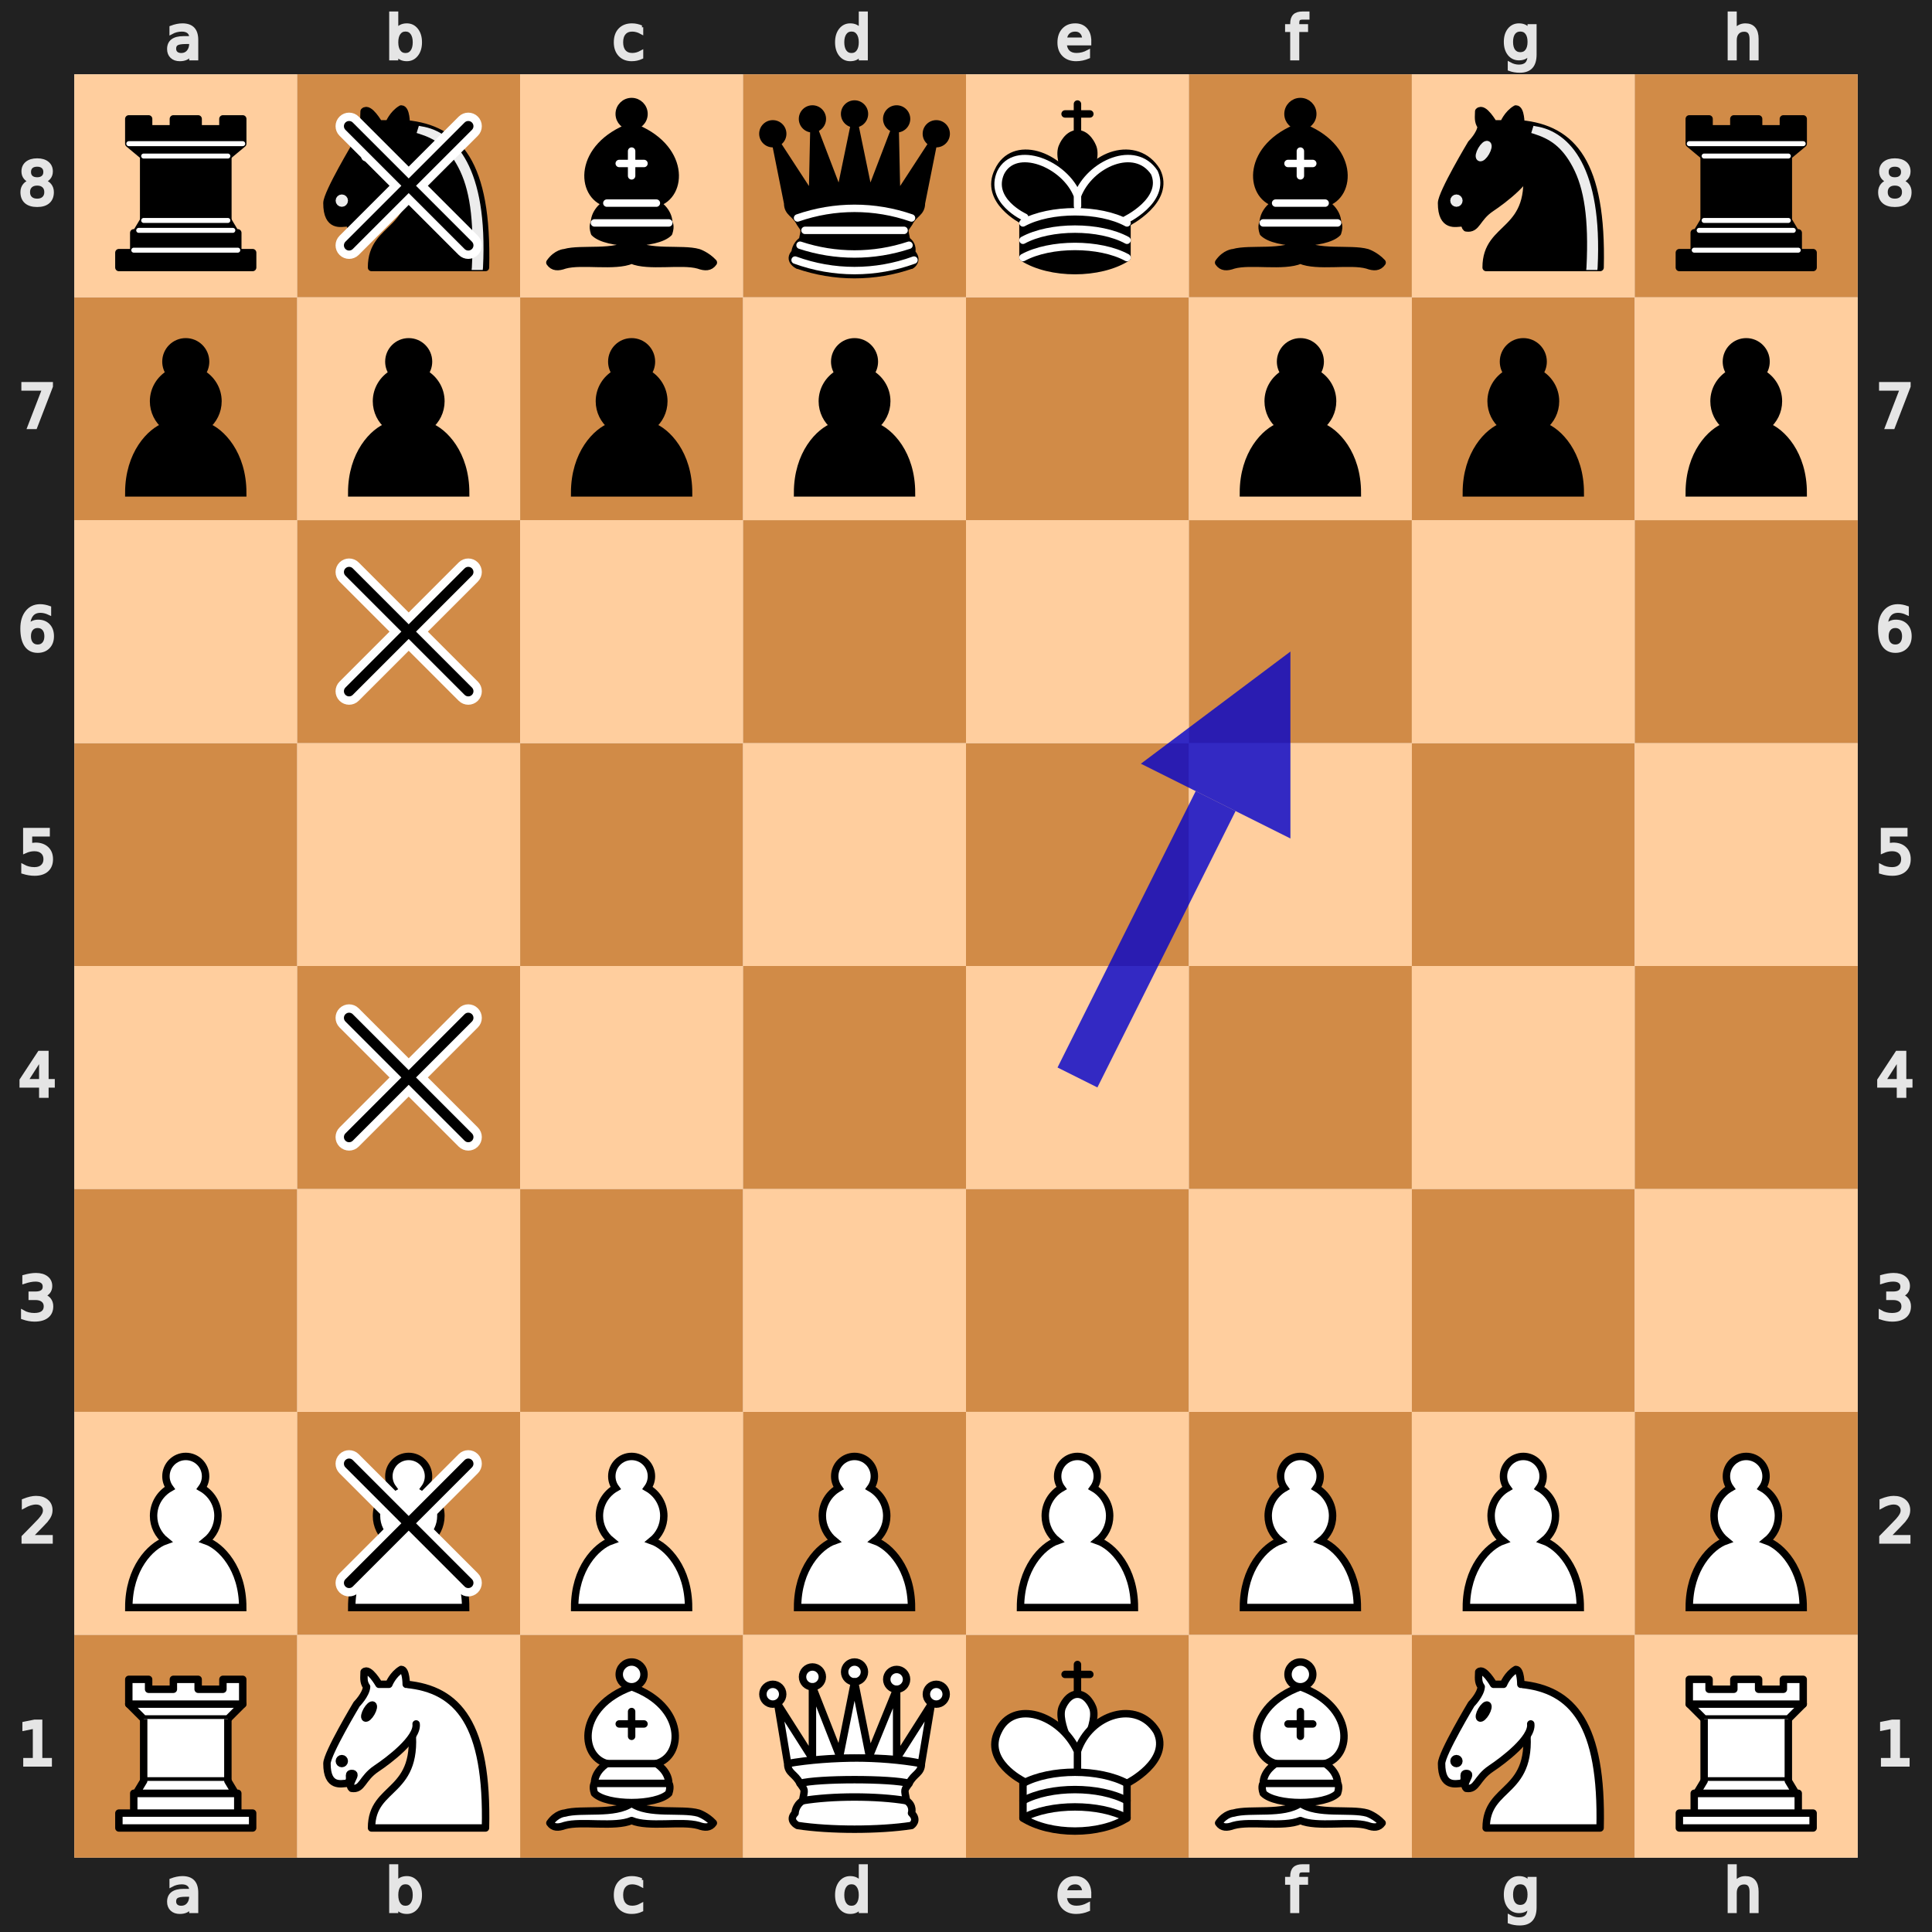
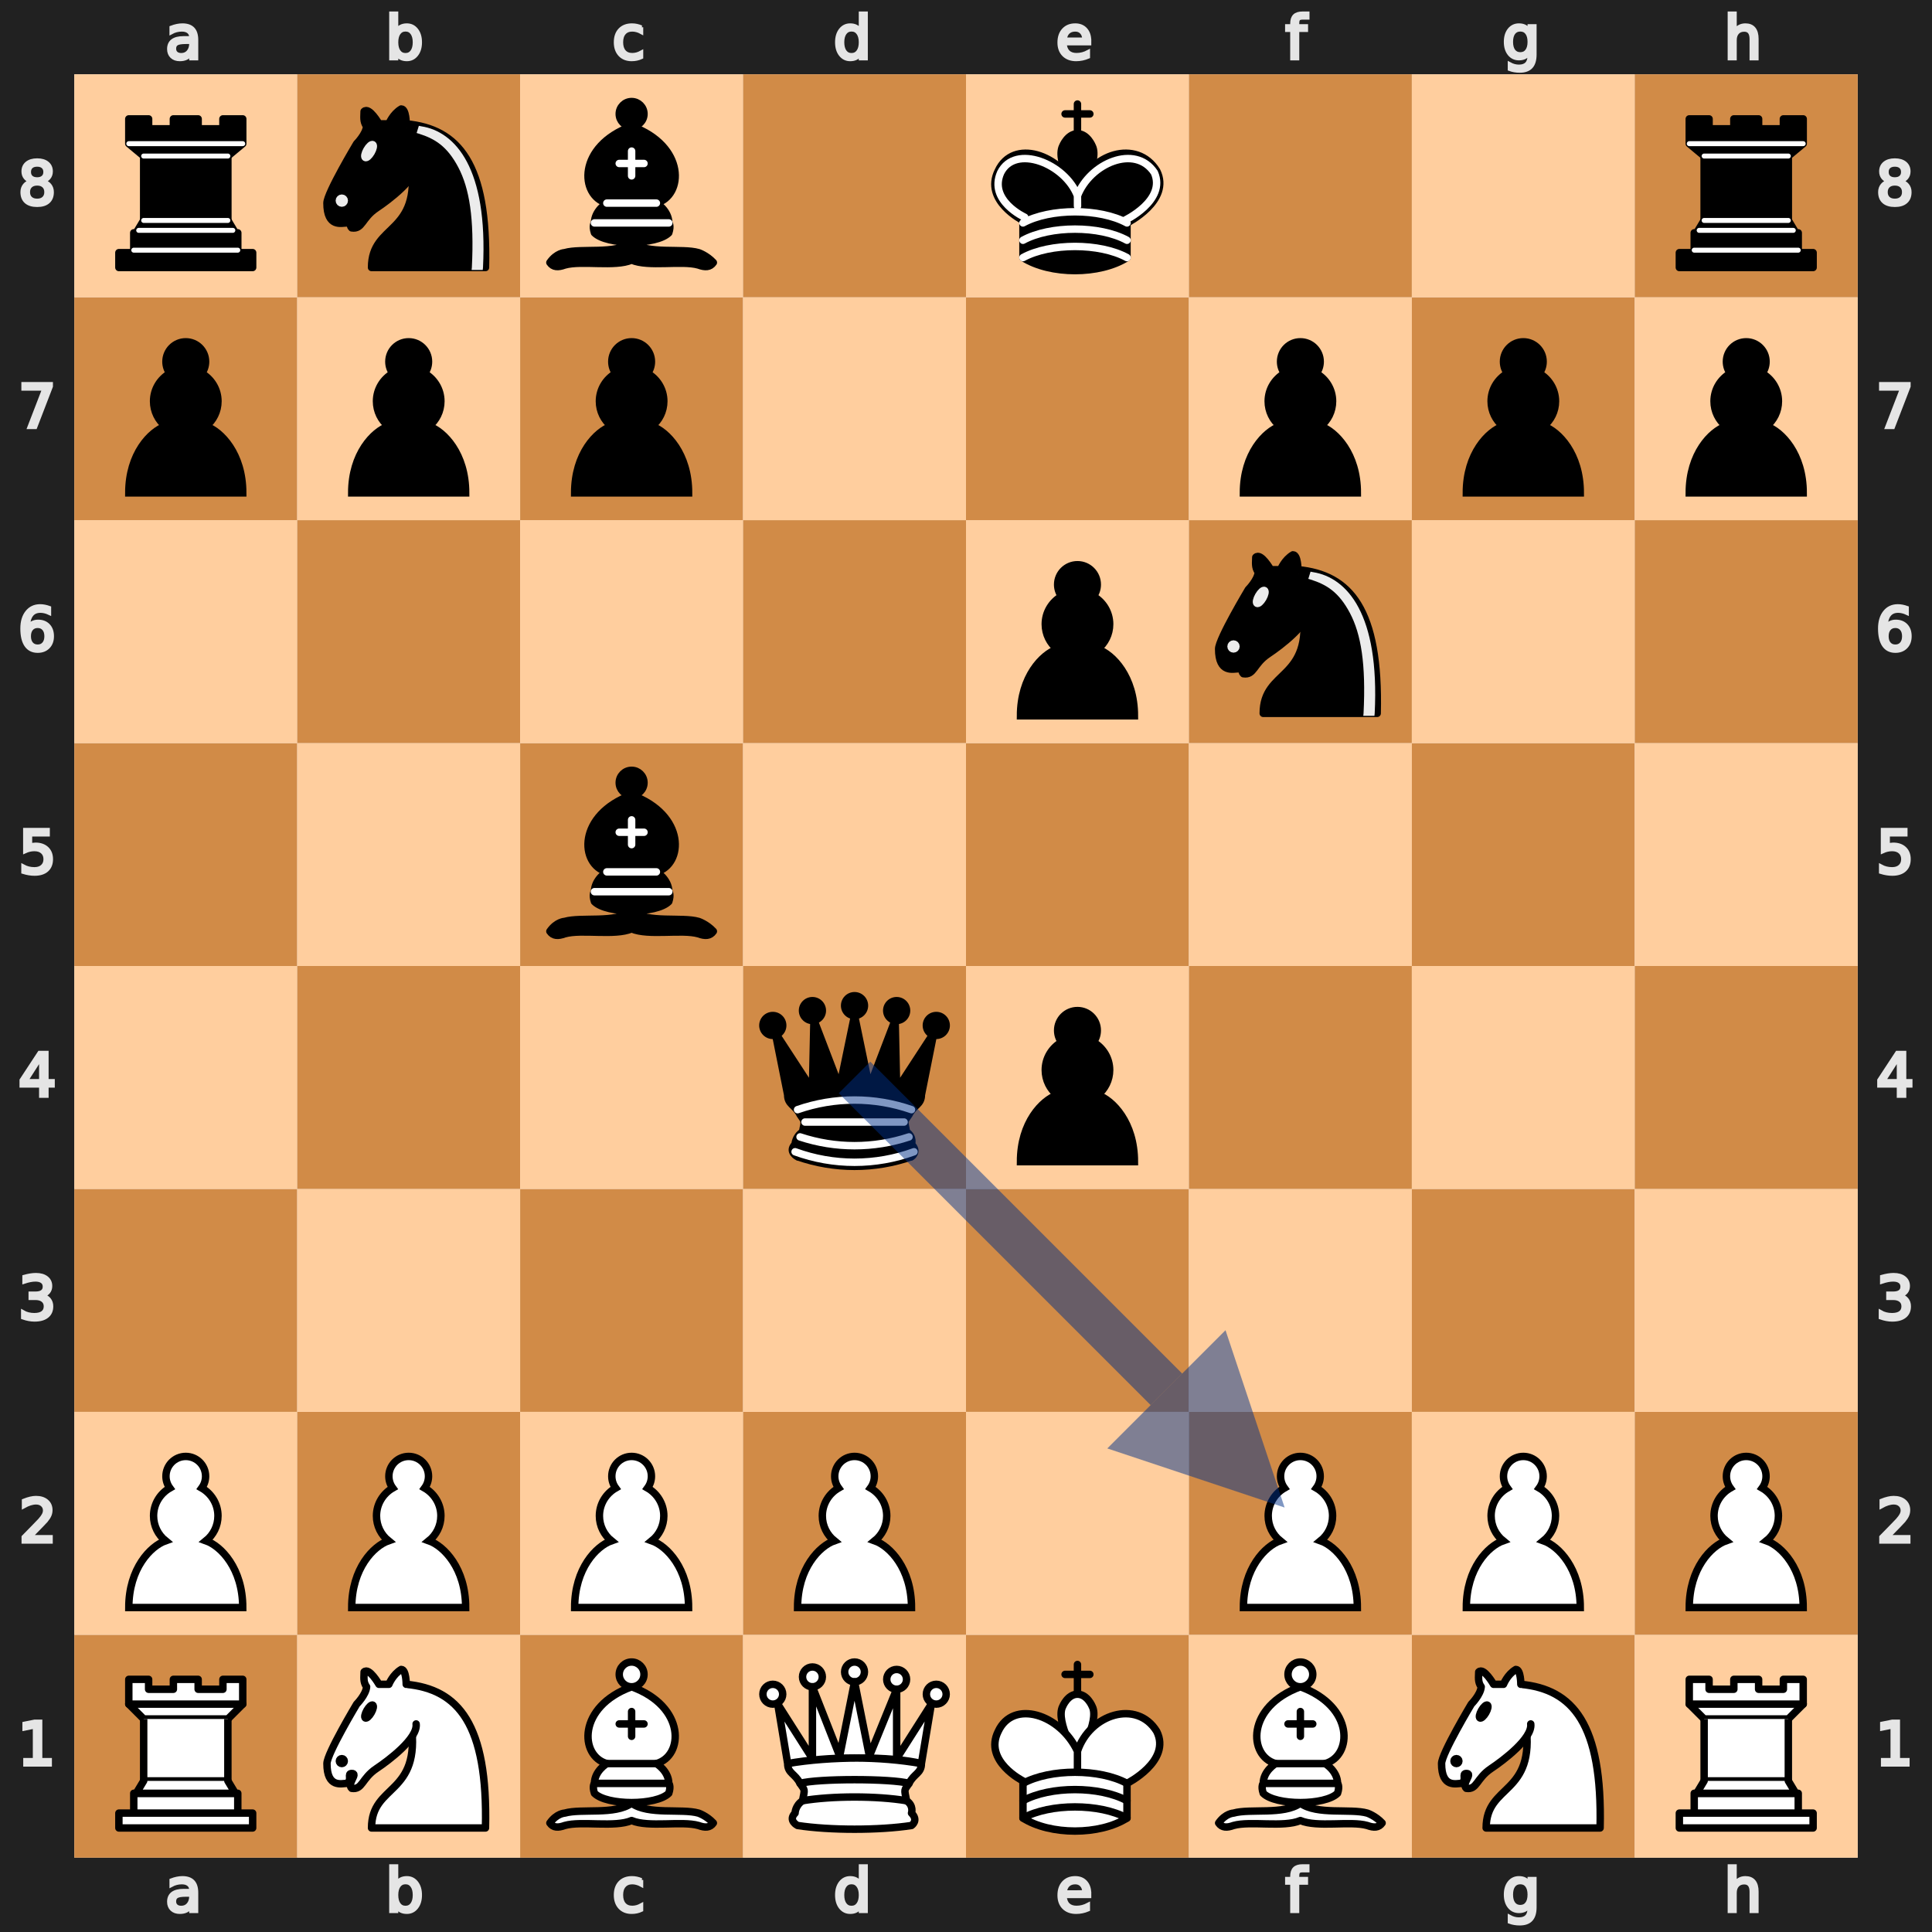
<svg xmlns="http://www.w3.org/2000/svg" xmlns:xlink="http://www.w3.org/1999/xlink" viewBox="0 0 390 390" width="350" height="350">
  <defs>
    <g id="white-pawn" class="white pawn">
      <path d="M22.5 9c-2.21 0-4 1.79-4 4 0 .89.29 1.71.78 2.38C17.33 16.5 16 18.59 16 21c0 2.03.94 3.84 2.41 5.03-3 1.06-7.41 5.55-7.41 13.47h23c0-7.92-4.41-12.41-7.41-13.47 1.47-1.19 2.41-3 2.41-5.03 0-2.41-1.33-4.5-3.28-5.62.49-.67.78-1.49.78-2.38 0-2.21-1.79-4-4-4z" fill="#fff" stroke="#000" stroke-width="1.5" stroke-linecap="round" />
    </g>
    <g id="white-knight" class="white knight" fill="none" fill-rule="evenodd" stroke="#000" stroke-width="1.5" stroke-linecap="round" stroke-linejoin="round">
      <path d="M 22,10 C 32.5,11 38.5,18 38,39 L 15,39 C 15,30 25,32.5 23,18" style="fill:#ffffff; stroke:#000000;" />
      <path d="M 24,18 C 24.38,20.91 18.45,25.37 16,27 C 13,29 13.18,31.34 11,31 C 9.958,30.06 12.41,27.96 11,28 C 10,28 11.19,29.23 10,30 C 9,30 5.997,31 6,26 C 6,24 12,14 12,14 C 12,14 13.89,12.1 14,10.5 C 13.27,9.506 13.5,8.5 13.5,7.5 C 14.5,6.5 16.5,10 16.5,10 L 18.5,10 C 18.5,10 19.28,8.008 21,7 C 22,7 22,10 22,10" style="fill:#ffffff; stroke:#000000;" />
      <path d="M 9.5 25.5 A 0.5 0.5 0 1 1 8.5,25.5 A 0.5 0.5 0 1 1 9.5 25.5 z" style="fill:#000000; stroke:#000000;" />
      <path d="M 15 15.5 A 0.5 1.5 0 1 1 14,15.5 A 0.5 1.5 0 1 1 15 15.5 z" transform="matrix(0.866,0.5,-0.5,0.866,9.693,-5.173)" style="fill:#000000; stroke:#000000;" />
    </g>
    <g id="white-bishop" class="white bishop" fill="none" fill-rule="evenodd" stroke="#000" stroke-width="1.5" stroke-linecap="round" stroke-linejoin="round">
      <g fill="#fff" stroke-linecap="butt">
        <path d="M9 36c3.39-.97 10.11.43 13.5-2 3.39 2.43 10.11 1.03 13.5 2 0 0 1.65.54 3 2-.68.97-1.65.99-3 .5-3.39-.97-10.11.46-13.5-1-3.39 1.46-10.11.03-13.5 1-1.354.49-2.323.47-3-.5 1.354-1.94 3-2 3-2zM15 32c2.5 2.5 12.5 2.5 15 0 .5-1.5 0-2 0-2 0-2.5-2.5-4-2.5-4 5.5-1.5 6-11.5-5-15.5-11 4-10.5 14-5 15.5 0 0-2.5 1.5-2.5 4 0 0-.5.5 0 2zM25 8a2.5 2.5 0 1 1-5 0 2.5 2.5 0 1 1 5 0z" />
      </g>
      <path d="M17.5 26h10M15 30h15m-7.5-14.5v5M20 18h5" stroke-linejoin="miter" />
    </g>
    <g id="white-rook" class="white rook" fill="#fff" fill-rule="evenodd" stroke="#000" stroke-width="1.5" stroke-linecap="round" stroke-linejoin="round">
      <path d="M9 39h27v-3H9v3zM12 36v-4h21v4H12zM11 14V9h4v2h5V9h5v2h5V9h4v5" stroke-linecap="butt" />
      <path d="M34 14l-3 3H14l-3-3" />
      <path d="M31 17v12.5H14V17" stroke-linecap="butt" stroke-linejoin="miter" />
      <path d="M31 29.5l1.5 2.5h-20l1.5-2.5" />
      <path d="M11 14h23" fill="none" stroke-linejoin="miter" />
    </g>
    <g id="white-queen" class="white queen" fill="#fff" fill-rule="evenodd" stroke="#000" stroke-width="1.5" stroke-linecap="round" stroke-linejoin="round">
      <path d="M8 12a2 2 0 1 1-4 0 2 2 0 1 1 4 0zM24.5 7.5a2 2 0 1 1-4 0 2 2 0 1 1 4 0zM41 12a2 2 0 1 1-4 0 2 2 0 1 1 4 0zM16 8.5a2 2 0 1 1-4 0 2 2 0 1 1 4 0zM33 9a2 2 0 1 1-4 0 2 2 0 1 1 4 0z" />
      <path d="M9 26c8.5-1.5 21-1.5 27 0l2-12-7 11V11l-5.5 13.5-3-15-3 15-5.5-14V25L7 14l2 12zM9 26c0 2 1.5 2 2.5 4 1 1.5 1 1 .5 3.5-1.5 1-1.5 2.5-1.5 2.5-1.5 1.5.5 2.5.5 2.5 6.5 1 16.5 1 23 0 0 0 1.5-1 0-2.5 0 0 .5-1.5-1-2.5-.5-2.5-.5-2 .5-3.5 1-2 2.5-2 2.5-4-8.5-1.5-18.5-1.5-27 0z" stroke-linecap="butt" />
      <path d="M11.5 30c3.5-1 18.5-1 22 0M12 33.5c6-1 15-1 21 0" fill="none" />
    </g>
    <g id="white-king" class="white king" fill="none" fill-rule="evenodd" stroke="#000" stroke-width="1.5" stroke-linecap="round" stroke-linejoin="round">
      <path d="M22.5 11.63V6M20 8h5" stroke-linejoin="miter" />
      <path d="M22.5 25s4.5-7.5 3-10.5c0 0-1-2.5-3-2.5s-3 2.5-3 2.5c-1.5 3 3 10.5 3 10.5" fill="#fff" stroke-linecap="butt" stroke-linejoin="miter" />
      <path d="M11.5 37c5.5 3.5 15.5 3.5 21 0v-7s9-4.5 6-10.5c-4-6.5-13.5-3.5-16 4V27v-3.5c-3.5-7.5-13-10.5-16-4-3 6 5 10 5 10V37z" fill="#fff" />
      <path d="M11.5 30c5.5-3 15.5-3 21 0m-21 3.5c5.5-3 15.5-3 21 0m-21 3.5c5.5-3 15.5-3 21 0" />
    </g>
    <g id="black-pawn" class="black pawn">
      <path d="M22.5 9c-2.21 0-4 1.79-4 4 0 .89.29 1.71.78 2.38C17.33 16.5 16 18.59 16 21c0 2.03.94 3.84 2.41 5.03-3 1.06-7.41 5.55-7.41 13.47h23c0-7.92-4.41-12.41-7.41-13.47 1.47-1.19 2.41-3 2.41-5.03 0-2.41-1.33-4.5-3.28-5.62.49-.67.78-1.49.78-2.38 0-2.21-1.79-4-4-4z" fill="#000" stroke="#000" stroke-width="1.5" stroke-linecap="round" />
    </g>
    <g id="black-knight" class="black knight" fill="none" fill-rule="evenodd" stroke="#000" stroke-width="1.5" stroke-linecap="round" stroke-linejoin="round">
      <path d="M 22,10 C 32.5,11 38.5,18 38,39 L 15,39 C 15,30 25,32.5 23,18" style="fill:#000000; stroke:#000000;" />
      <path d="M 24,18 C 24.38,20.91 18.45,25.37 16,27 C 13,29 13.18,31.34 11,31 C 9.958,30.06 12.41,27.96 11,28 C 10,28 11.19,29.23 10,30 C 9,30 5.997,31 6,26 C 6,24 12,14 12,14 C 12,14 13.89,12.1 14,10.5 C 13.27,9.506 13.5,8.5 13.5,7.5 C 14.5,6.5 16.5,10 16.5,10 L 18.5,10 C 18.5,10 19.28,8.008 21,7 C 22,7 22,10 22,10" style="fill:#000000; stroke:#000000;" />
      <path d="M 9.5 25.5 A 0.5 0.5 0 1 1 8.5,25.5 A 0.5 0.5 0 1 1 9.5 25.5 z" style="fill:#ececec; stroke:#ececec;" />
      <path d="M 15 15.5 A 0.5 1.5 0 1 1 14,15.5 A 0.5 1.5 0 1 1 15 15.5 z" transform="matrix(0.866,0.5,-0.5,0.866,9.693,-5.173)" style="fill:#ececec; stroke:#ececec;" />
      <path d="M 24.55,10.4 L 24.1,11.85 L 24.6,12 C 27.75,13 30.25,14.49 32.5,18.75 C 34.75,23.01 35.75,29.06 35.25,39 L 35.2,39.5 L 37.45,39.5 L 37.5,39 C 38,28.94 36.62,22.15 34.25,17.66 C 31.88,13.17 28.46,11.02 25.06,10.5 L 24.55,10.4 z " style="fill:#ececec; stroke:none;" />
    </g>
    <g id="black-bishop" class="black bishop" fill="none" fill-rule="evenodd" stroke="#000" stroke-width="1.5" stroke-linecap="round" stroke-linejoin="round">
      <path d="M9 36c3.39-.97 10.11.43 13.5-2 3.39 2.43 10.11 1.03 13.5 2 0 0 1.65.54 3 2-.68.97-1.65.99-3 .5-3.39-.97-10.11.46-13.5-1-3.39 1.46-10.11.03-13.5 1-1.354.49-2.323.47-3-.5 1.354-1.94 3-2 3-2zm6-4c2.5 2.5 12.5 2.5 15 0 .5-1.5 0-2 0-2 0-2.5-2.5-4-2.5-4 5.5-1.5 6-11.5-5-15.5-11 4-10.5 14-5 15.5 0 0-2.5 1.5-2.5 4 0 0-.5.5 0 2zM25 8a2.5 2.5 0 1 1-5 0 2.5 2.5 0 1 1 5 0z" fill="#000" stroke-linecap="butt" />
      <path d="M17.5 26h10M15 30h15m-7.5-14.5v5M20 18h5" stroke="#fff" stroke-linejoin="miter" />
    </g>
    <g id="black-rook" class="black rook" fill="#000" fill-rule="evenodd" stroke="#000" stroke-width="1.5" stroke-linecap="round" stroke-linejoin="round">
      <path d="M9 39h27v-3H9v3zM12.5 32l1.5-2.5h17l1.5 2.5h-20zM12 36v-4h21v4H12z" stroke-linecap="butt" />
      <path d="M14 29.5v-13h17v13H14z" stroke-linecap="butt" stroke-linejoin="miter" />
      <path d="M14 16.5L11 14h23l-3 2.5H14zM11 14V9h4v2h5V9h5v2h5V9h4v5H11z" stroke-linecap="butt" />
      <path d="M12 35.5h21M13 31.5h19M14 29.5h17M14 16.5h17M11 14h23" fill="none" stroke="#fff" stroke-width="1" stroke-linejoin="miter" />
    </g>
    <g id="black-queen" class="black queen" fill="#000" fill-rule="evenodd" stroke="#000" stroke-width="1.5" stroke-linecap="round" stroke-linejoin="round">
      <g fill="#000" stroke="none">
        <circle cx="6" cy="12" r="2.75" />
        <circle cx="14" cy="9" r="2.75" />
        <circle cx="22.5" cy="8" r="2.75" />
        <circle cx="31" cy="9" r="2.75" />
        <circle cx="39" cy="12" r="2.75" />
      </g>
      <path d="M9 26c8.5-1.5 21-1.5 27 0l2.5-12.5L31 25l-.3-14.1-5.2 13.6-3-14.5-3 14.5-5.2-13.6L14 25 6.5 13.5 9 26zM9 26c0 2 1.5 2 2.5 4 1 1.5 1 1 .5 3.5-1.5 1-1.5 2.5-1.5 2.5-1.5 1.5.5 2.5.5 2.5 6.5 1 16.5 1 23 0 0 0 1.5-1 0-2.5 0 0 .5-1.5-1-2.5-.5-2.5-.5-2 .5-3.5 1-2 2.5-2 2.5-4-8.5-1.5-18.5-1.5-27 0z" stroke-linecap="butt" />
      <path d="M11 38.5a35 35 1 0 0 23 0" fill="none" stroke-linecap="butt" />
      <path d="M11 29a35 35 1 0 1 23 0M12.5 31.5h20M11.5 34.5a35 35 1 0 0 22 0M10.5 37.5a35 35 1 0 0 24 0" fill="none" stroke="#fff" />
    </g>
    <g id="black-king" class="black king" fill="none" fill-rule="evenodd" stroke="#000" stroke-width="1.5" stroke-linecap="round" stroke-linejoin="round">
      <path d="M22.5 11.63V6" stroke-linejoin="miter" />
      <path d="M22.5 25s4.5-7.5 3-10.5c0 0-1-2.5-3-2.5s-3 2.5-3 2.5c-1.5 3 3 10.5 3 10.5" fill="#000" stroke-linecap="butt" stroke-linejoin="miter" />
      <path d="M11.5 37c5.5 3.5 15.5 3.5 21 0v-7s9-4.5 6-10.5c-4-6.5-13.5-3.5-16 4V27v-3.5c-3.5-7.5-13-10.5-16-4-3 6 5 10 5 10V37z" fill="#000" />
      <path d="M20 8h5" stroke-linejoin="miter" />
      <path d="M32 29.5s8.5-4 6.03-9.65C34.15 14 25 18 22.5 24.5l.01 2.1-.01-2.1C20 18 9.906 14 6.997 19.85c-2.497 5.65 4.853 9 4.853 9M11.5 30c5.5-3 15.5-3 21 0m-21 3.5c5.5-3 15.5-3 21 0m-21 3.5c5.5-3 15.5-3 21 0" stroke="#fff" />
-     </g>
-     <g id="xx">
-       <path d="M35.865 9.135a1.89 1.89 0 0 1 0 2.673L25.173 22.5l10.692 10.692a1.89 1.89 0 0 1 0 2.673 1.89 1.89 0 0 1-2.673 0L22.5 25.173 11.808 35.865a1.89 1.89 0 0 1-2.673 0 1.89 1.89 0 0 1 0-2.673L19.827 22.5 9.135 11.808a1.89 1.89 0 0 1 0-2.673 1.89 1.89 0 0 1 2.673 0L22.5 19.827 33.192 9.135a1.89 1.89 0 0 1 2.673 0z" fill="#000" stroke="#fff" stroke-width="1.688" />
    </g>
  </defs>
  <rect x="7.5" y="7.5" width="375" height="375" fill="none" stroke="#212121" stroke-width="15" />
  <g transform="translate(20, 1) scale(0.75, 0.75)" fill="#e5e5e5" stroke="#e5e5e5">
    <path d="M23.328 10.016q-1.742 0-2.414.398-.672.398-.672 1.36 0 .765.5 1.218.508.445 1.375.445 1.196 0 1.914-.843.727-.852.727-2.258v-.32zm2.867-.594v4.992h-1.437v-1.328q-.492.797-1.227 1.18-.734.375-1.797.375-1.343 0-2.14-.75-.79-.758-.79-2.024 0-1.476.985-2.226.992-.75 2.953-.75h2.016V8.75q0-.992-.656-1.531-.649-.547-1.829-.547-.75 0-1.46.18-.711.18-1.368.539V6.062q.79-.304 1.532-.453.742-.156 1.445-.156 1.898 0 2.836.984.937.985.937 2.985z" />
  </g>
  <g transform="translate(20, 375) scale(0.75, 0.75)" fill="#e5e5e5" stroke="#e5e5e5">
    <path d="M23.328 10.016q-1.742 0-2.414.398-.672.398-.672 1.36 0 .765.5 1.218.508.445 1.375.445 1.196 0 1.914-.843.727-.852.727-2.258v-.32zm2.867-.594v4.992h-1.437v-1.328q-.492.797-1.227 1.18-.734.375-1.797.375-1.343 0-2.14-.75-.79-.758-.79-2.024 0-1.476.985-2.226.992-.75 2.953-.75h2.016V8.75q0-.992-.656-1.531-.649-.547-1.829-.547-.75 0-1.46.18-.711.18-1.368.539V6.062q.79-.304 1.532-.453.742-.156 1.445-.156 1.898 0 2.836.984.937.985.937 2.985z" />
  </g>
  <g transform="translate(65, 1) scale(0.75, 0.75)" fill="#e5e5e5" stroke="#e5e5e5">
    <path d="M24.922 10.047q0-1.586-.656-2.485-.649-.906-1.79-.906-1.14 0-1.796.906-.649.899-.649 2.485 0 1.586.649 2.492.656.898 1.797.898 1.14 0 1.789-.898.656-.906.656-2.492zm-4.89-3.055q.452-.781 1.14-1.156.695-.383 1.656-.383 1.594 0 2.586 1.266 1 1.265 1 3.328 0 2.062-1 3.328-.992 1.266-2.586 1.266-.96 0-1.656-.375-.688-.383-1.14-1.164v1.312h-1.446V2.258h1.445z" />
  </g>
  <g transform="translate(65, 375) scale(0.75, 0.75)" fill="#e5e5e5" stroke="#e5e5e5">
    <path d="M24.922 10.047q0-1.586-.656-2.485-.649-.906-1.79-.906-1.14 0-1.796.906-.649.899-.649 2.485 0 1.586.649 2.492.656.898 1.797.898 1.14 0 1.789-.898.656-.906.656-2.492zm-4.89-3.055q.452-.781 1.14-1.156.695-.383 1.656-.383 1.594 0 2.586 1.266 1 1.265 1 3.328 0 2.062-1 3.328-.992 1.266-2.586 1.266-.96 0-1.656-.375-.688-.383-1.14-1.164v1.312h-1.446V2.258h1.445z" />
  </g>
  <g transform="translate(110, 1) scale(0.75, 0.75)" fill="#e5e5e5" stroke="#e5e5e5">
    <path d="M25.96 6v1.344q-.608-.336-1.226-.5-.609-.172-1.234-.172-1.398 0-2.172.89-.773.883-.773 2.485 0 1.601.773 2.492.774.883 2.172.883.625 0 1.234-.164.618-.172 1.227-.508v1.328q-.602.281-1.25.422-.64.14-1.367.14-1.977 0-3.14-1.242-1.165-1.242-1.165-3.351 0-2.14 1.172-3.367 1.18-1.227 3.227-1.227.664 0 1.296.14.633.134 1.227.407z" />
  </g>
  <g transform="translate(110, 375) scale(0.75, 0.75)" fill="#e5e5e5" stroke="#e5e5e5">
    <path d="M25.96 6v1.344q-.608-.336-1.226-.5-.609-.172-1.234-.172-1.398 0-2.172.89-.773.883-.773 2.485 0 1.601.773 2.492.774.883 2.172.883.625 0 1.234-.164.618-.172 1.227-.508v1.328q-.602.281-1.25.422-.64.14-1.367.14-1.977 0-3.14-1.242-1.165-1.242-1.165-3.351 0-2.14 1.172-3.367 1.18-1.227 3.227-1.227.664 0 1.296.14.633.134 1.227.407z" />
  </g>
  <g transform="translate(155, 1) scale(0.75, 0.75)" fill="#e5e5e5" stroke="#e5e5e5">
    <path d="M24.973 6.992V2.258h1.437v12.156h-1.437v-1.312q-.453.78-1.149 1.164-.687.375-1.656.375-1.586 0-2.586-1.266-.992-1.266-.992-3.328 0-2.063.992-3.328 1-1.266 2.586-1.266.969 0 1.656.383.696.375 1.149 1.156zm-4.899 3.055q0 1.586.649 2.492.656.898 1.797.898 1.14 0 1.796-.898.657-.906.657-2.492 0-1.586-.657-2.485-.656-.906-1.796-.906-1.141 0-1.797.906-.649.899-.649 2.485z" />
  </g>
  <g transform="translate(155, 375) scale(0.75, 0.75)" fill="#e5e5e5" stroke="#e5e5e5">
    <path d="M24.973 6.992V2.258h1.437v12.156h-1.437v-1.312q-.453.78-1.149 1.164-.687.375-1.656.375-1.586 0-2.586-1.266-.992-1.266-.992-3.328 0-2.063.992-3.328 1-1.266 2.586-1.266.969 0 1.656.383.696.375 1.149 1.156zm-4.899 3.055q0 1.586.649 2.492.656.898 1.797.898 1.14 0 1.796-.898.657-.906.657-2.492 0-1.586-.657-2.485-.656-.906-1.796-.906-1.141 0-1.797.906-.649.899-.649 2.485z" />
  </g>
  <g transform="translate(200, 1) scale(0.75, 0.75)" fill="#e5e5e5" stroke="#e5e5e5">
    <path d="M26.555 9.68v.703h-6.61q.094 1.484.89 2.265.806.774 2.235.774.828 0 1.602-.203.781-.203 1.547-.61v1.36q-.774.328-1.586.5-.813.172-1.649.172-2.093 0-3.32-1.22-1.219-1.218-1.219-3.296 0-2.148 1.157-3.406 1.164-1.266 3.132-1.266 1.766 0 2.79 1.14 1.03 1.134 1.03 3.087zm-1.438-.422q-.015-1.18-.664-1.883-.64-.703-1.703-.703-1.203 0-1.93.68-.718.68-.828 1.914z" />
  </g>
  <g transform="translate(200, 375) scale(0.75, 0.75)" fill="#e5e5e5" stroke="#e5e5e5">
    <path d="M26.555 9.68v.703h-6.61q.094 1.484.89 2.265.806.774 2.235.774.828 0 1.602-.203.781-.203 1.547-.61v1.36q-.774.328-1.586.5-.813.172-1.649.172-2.093 0-3.32-1.22-1.219-1.218-1.219-3.296 0-2.148 1.157-3.406 1.164-1.266 3.132-1.266 1.766 0 2.79 1.14 1.03 1.134 1.03 3.087zm-1.438-.422q-.015-1.18-.664-1.883-.64-.703-1.703-.703-1.203 0-1.93.68-.718.68-.828 1.914z" />
  </g>
  <g transform="translate(245, 1) scale(0.75, 0.75)" fill="#e5e5e5" stroke="#e5e5e5">
    <path d="M25.285 2.258v1.195H23.91q-.773 0-1.078.313-.297.312-.297 1.125v.773h2.367v1.117h-2.367v7.633H21.09V6.781h-1.375V5.664h1.375v-.61q0-1.46.68-2.124.68-.672 2.156-.672z" />
  </g>
  <g transform="translate(245, 375) scale(0.75, 0.75)" fill="#e5e5e5" stroke="#e5e5e5">
    <path d="M25.285 2.258v1.195H23.91q-.773 0-1.078.313-.297.312-.297 1.125v.773h2.367v1.117h-2.367v7.633H21.09V6.781h-1.375V5.664h1.375v-.61q0-1.46.68-2.124.68-.672 2.156-.672z" />
  </g>
  <g transform="translate(290, 1) scale(0.75, 0.75)" fill="#e5e5e5" stroke="#e5e5e5">
    <path d="M24.973 9.937q0-1.562-.649-2.421-.64-.86-1.804-.86-1.157 0-1.805.86-.64.859-.64 2.421 0 1.555.64 2.415.648.859 1.805.859 1.164 0 1.804-.86.649-.859.649-2.414zm1.437 3.391q0 2.234-.992 3.32-.992 1.094-3.04 1.094-.757 0-1.429-.117-.672-.11-1.304-.344v-1.398q.632.344 1.25.508.617.164 1.257.164 1.414 0 2.118-.743.703-.734.703-2.226v-.711q-.446.773-1.141 1.156-.695.383-1.664.383-1.61 0-2.594-1.227-.984-1.226-.984-3.25 0-2.03.984-3.257.985-1.227 2.594-1.227.969 0 1.664.383t1.14 1.156V5.664h1.438z" />
  </g>
  <g transform="translate(290, 375) scale(0.75, 0.75)" fill="#e5e5e5" stroke="#e5e5e5">
    <path d="M24.973 9.937q0-1.562-.649-2.421-.64-.86-1.804-.86-1.157 0-1.805.86-.64.859-.64 2.421 0 1.555.64 2.415.648.859 1.805.859 1.164 0 1.804-.86.649-.859.649-2.414zm1.437 3.391q0 2.234-.992 3.32-.992 1.094-3.04 1.094-.757 0-1.429-.117-.672-.11-1.304-.344v-1.398q.632.344 1.25.508.617.164 1.257.164 1.414 0 2.118-.743.703-.734.703-2.226v-.711q-.446.773-1.141 1.156-.695.383-1.664.383-1.61 0-2.594-1.227-.984-1.226-.984-3.25 0-2.03.984-3.257.985-1.227 2.594-1.227.969 0 1.664.383t1.14 1.156V5.664h1.438z" />
  </g>
  <g transform="translate(335, 1) scale(0.75, 0.75)" fill="#e5e5e5" stroke="#e5e5e5">
    <path d="M26.164 9.133v5.281h-1.437V9.18q0-1.243-.485-1.86-.484-.617-1.453-.617-1.164 0-1.836.742-.672.742-.672 2.024v4.945h-1.445V2.258h1.445v4.765q.516-.789 1.211-1.18.703-.39 1.617-.39 1.508 0 2.282.938.773.93.773 2.742z" />
  </g>
  <g transform="translate(335, 375) scale(0.75, 0.75)" fill="#e5e5e5" stroke="#e5e5e5">
    <path d="M26.164 9.133v5.281h-1.437V9.18q0-1.243-.485-1.86-.484-.617-1.453-.617-1.164 0-1.836.742-.672.742-.672 2.024v4.945h-1.445V2.258h1.445v4.765q.516-.789 1.211-1.18.703-.39 1.617-.39 1.508 0 2.282.938.773.93.773 2.742z" />
  </g>
  <g transform="translate(0, 335) scale(0.75, 0.75)" fill="#e5e5e5" stroke="#e5e5e5">
    <path d="M6.754 26.996h2.578v-8.898l-2.805.562v-1.437l2.79-.563h1.578v10.336h2.578v1.328h-6.72z" />
  </g>
  <g transform="translate(375, 335) scale(0.75, 0.75)" fill="#e5e5e5" stroke="#e5e5e5">
    <path d="M6.754 26.996h2.578v-8.898l-2.805.562v-1.437l2.79-.563h1.578v10.336h2.578v1.328h-6.72z" />
  </g>
  <g transform="translate(0, 290) scale(0.75, 0.75)" fill="#e5e5e5" stroke="#e5e5e5">
    <path d="M8.195 26.996h5.508v1.328H6.297v-1.328q.898-.93 2.445-2.492 1.555-1.57 1.953-2.024.758-.851 1.055-1.437.305-.594.305-1.164 0-.93-.657-1.516-.648-.586-1.695-.586-.742 0-1.57.258-.82.258-1.758.781v-1.593q.953-.383 1.781-.578.828-.196 1.516-.196 1.812 0 2.89.906 1.079.907 1.079 2.422 0 .72-.274 1.368-.265.64-.976 1.515-.196.227-1.243 1.313-1.046 1.078-2.953 3.023z" />
  </g>
  <g transform="translate(375, 290) scale(0.75, 0.75)" fill="#e5e5e5" stroke="#e5e5e5">
    <path d="M8.195 26.996h5.508v1.328H6.297v-1.328q.898-.93 2.445-2.492 1.555-1.57 1.953-2.024.758-.851 1.055-1.437.305-.594.305-1.164 0-.93-.657-1.516-.648-.586-1.695-.586-.742 0-1.57.258-.82.258-1.758.781v-1.593q.953-.383 1.781-.578.828-.196 1.516-.196 1.812 0 2.89.906 1.079.907 1.079 2.422 0 .72-.274 1.368-.265.64-.976 1.515-.196.227-1.243 1.313-1.046 1.078-2.953 3.023z" />
  </g>
  <g transform="translate(0, 245) scale(0.75, 0.75)" fill="#e5e5e5" stroke="#e5e5e5">
    <path d="M11.434 22.035q1.132.242 1.765 1.008.64.766.64 1.89 0 1.727-1.187 2.672-1.187.946-3.375.946-.734 0-1.515-.149-.774-.14-1.602-.43V26.45q.656.383 1.438.578.78.196 1.632.196 1.485 0 2.258-.586.782-.586.782-1.703 0-1.032-.727-1.61-.719-.586-2.008-.586h-1.36v-1.297h1.423q1.164 0 1.78-.46.618-.47.618-1.344 0-.899-.64-1.375-.633-.485-1.82-.485-.65 0-1.391.141-.743.14-1.633.437V16.95q.898-.25 1.68-.375.788-.125 1.484-.125 1.797 0 2.844.82 1.046.813 1.046 2.204 0 .968-.554 1.64-.555.664-1.578.922z" />
  </g>
  <g transform="translate(375, 245) scale(0.75, 0.75)" fill="#e5e5e5" stroke="#e5e5e5">
    <path d="M11.434 22.035q1.132.242 1.765 1.008.64.766.64 1.89 0 1.727-1.187 2.672-1.187.946-3.375.946-.734 0-1.515-.149-.774-.14-1.602-.43V26.45q.656.383 1.438.578.78.196 1.632.196 1.485 0 2.258-.586.782-.586.782-1.703 0-1.032-.727-1.61-.719-.586-2.008-.586h-1.36v-1.297h1.423q1.164 0 1.78-.46.618-.47.618-1.344 0-.899-.64-1.375-.633-.485-1.82-.485-.65 0-1.391.141-.743.14-1.633.437V16.95q.898-.25 1.68-.375.788-.125 1.484-.125 1.797 0 2.844.82 1.046.813 1.046 2.204 0 .968-.554 1.64-.555.664-1.578.922z" />
  </g>
  <g transform="translate(0, 200) scale(0.75, 0.75)" fill="#e5e5e5" stroke="#e5e5e5">
    <path d="M11.016 18.035L7.03 24.262h3.985zm-.414-1.375h1.984v7.602h1.664v1.312h-1.664v2.75h-1.57v-2.75H5.75v-1.523z" />
  </g>
  <g transform="translate(375, 200) scale(0.75, 0.75)" fill="#e5e5e5" stroke="#e5e5e5">
    <path d="M11.016 18.035L7.03 24.262h3.985zm-.414-1.375h1.984v7.602h1.664v1.312h-1.664v2.75h-1.57v-2.75H5.75v-1.523z" />
  </g>
  <g transform="translate(0, 155) scale(0.75, 0.75)" fill="#e5e5e5" stroke="#e5e5e5">
    <path d="M6.719 16.66h6.195v1.328h-4.75v2.86q.344-.118.688-.172.343-.063.687-.063 1.953 0 3.094 1.07 1.14 1.07 1.14 2.899 0 1.883-1.171 2.93-1.172 1.039-3.305 1.039-.735 0-1.5-.125-.758-.125-1.57-.375v-1.586q.703.383 1.453.57.75.188 1.586.188 1.351 0 2.14-.711.79-.711.79-1.93 0-1.219-.79-1.93-.789-.71-2.14-.71-.633 0-1.266.14-.625.14-1.281.438z" />
  </g>
  <g transform="translate(375, 155) scale(0.75, 0.75)" fill="#e5e5e5" stroke="#e5e5e5">
    <path d="M6.719 16.66h6.195v1.328h-4.75v2.86q.344-.118.688-.172.343-.063.687-.063 1.953 0 3.094 1.07 1.14 1.07 1.14 2.899 0 1.883-1.171 2.93-1.172 1.039-3.305 1.039-.735 0-1.5-.125-.758-.125-1.57-.375v-1.586q.703.383 1.453.57.75.188 1.586.188 1.351 0 2.14-.711.79-.711.79-1.93 0-1.219-.79-1.93-.789-.71-2.14-.71-.633 0-1.266.14-.625.14-1.281.438z" />
  </g>
  <g transform="translate(0, 110) scale(0.75, 0.75)" fill="#e5e5e5" stroke="#e5e5e5">
    <path d="M10.137 21.863q-1.063 0-1.688.727-.617.726-.617 1.992 0 1.258.617 1.992.625.727 1.688.727 1.062 0 1.68-.727.624-.734.624-1.992 0-1.266-.625-1.992-.617-.727-1.68-.727zm3.133-4.945v1.437q-.594-.28-1.204-.43-.601-.148-1.195-.148-1.562 0-2.39 1.055-.82 1.055-.938 3.188.46-.68 1.156-1.04.696-.367 1.531-.367 1.758 0 2.774 1.07 1.023 1.063 1.023 2.899 0 1.797-1.062 2.883-1.063 1.086-2.828 1.086-2.024 0-3.094-1.547-1.07-1.555-1.07-4.5 0-2.766 1.312-4.406 1.313-1.649 3.524-1.649.593 0 1.195.117.61.118 1.266.352z" />
  </g>
  <g transform="translate(375, 110) scale(0.75, 0.75)" fill="#e5e5e5" stroke="#e5e5e5">
    <path d="M10.137 21.863q-1.063 0-1.688.727-.617.726-.617 1.992 0 1.258.617 1.992.625.727 1.688.727 1.062 0 1.68-.727.624-.734.624-1.992 0-1.266-.625-1.992-.617-.727-1.68-.727zm3.133-4.945v1.437q-.594-.28-1.204-.43-.601-.148-1.195-.148-1.562 0-2.39 1.055-.82 1.055-.938 3.188.46-.68 1.156-1.04.696-.367 1.531-.367 1.758 0 2.774 1.07 1.023 1.063 1.023 2.899 0 1.797-1.062 2.883-1.063 1.086-2.828 1.086-2.024 0-3.094-1.547-1.07-1.555-1.07-4.5 0-2.766 1.312-4.406 1.313-1.649 3.524-1.649.593 0 1.195.117.61.118 1.266.352z" />
  </g>
  <g transform="translate(0, 65) scale(0.75, 0.75)" fill="#e5e5e5" stroke="#e5e5e5">
    <path d="M6.25 16.66h7.5v.672L9.516 28.324H7.867l3.985-10.336H6.25z" />
  </g>
  <g transform="translate(375, 65) scale(0.75, 0.75)" fill="#e5e5e5" stroke="#e5e5e5">
    <path d="M6.25 16.66h7.5v.672L9.516 28.324H7.867l3.985-10.336H6.25z" />
  </g>
  <g transform="translate(0, 20) scale(0.75, 0.75)" fill="#e5e5e5" stroke="#e5e5e5">
    <path d="M10 22.785q-1.125 0-1.773.602-.641.601-.641 1.656t.64 1.656q.649.602 1.774.602t1.773-.602q.649-.61.649-1.656 0-1.055-.649-1.656-.64-.602-1.773-.602zm-1.578-.672q-1.016-.25-1.586-.945-.563-.695-.563-1.695 0-1.399.993-2.211 1-.813 2.734-.813 1.742 0 2.734.813.993.812.993 2.21 0 1-.57 1.696-.563.695-1.571.945 1.14.266 1.773 1.04.641.773.641 1.89 0 1.695-1.04 2.602-1.03.906-2.96.906t-2.969-.906Q6 26.738 6 25.043q0-1.117.64-1.89.641-.774 1.782-1.04zm-.578-2.492q0 .906.562 1.414.57.508 1.594.508 1.016 0 1.586-.508.578-.508.578-1.414 0-.906-.578-1.414-.57-.508-1.586-.508-1.023 0-1.594.508-.562.508-.562 1.414z" />
  </g>
  <g transform="translate(375, 20) scale(0.75, 0.75)" fill="#e5e5e5" stroke="#e5e5e5">
    <path d="M10 22.785q-1.125 0-1.773.602-.641.601-.641 1.656t.64 1.656q.649.602 1.774.602t1.773-.602q.649-.61.649-1.656 0-1.055-.649-1.656-.64-.602-1.773-.602zm-1.578-.672q-1.016-.25-1.586-.945-.563-.695-.563-1.695 0-1.399.993-2.211 1-.813 2.734-.813 1.742 0 2.734.813.993.812.993 2.21 0 1-.57 1.696-.563.695-1.571.945 1.14.266 1.773 1.04.641.773.641 1.89 0 1.695-1.04 2.602-1.03.906-2.96.906t-2.969-.906Q6 26.738 6 25.043q0-1.117.64-1.89.641-.774 1.782-1.04zm-.578-2.492q0 .906.562 1.414.57.508 1.594.508 1.016 0 1.586-.508.578-.508.578-1.414 0-.906-.578-1.414-.57-.508-1.586-.508-1.023 0-1.594.508-.562.508-.562 1.414z" />
  </g>
  <rect x="15" y="330" width="45" height="45" class="square dark a1" stroke="none" fill="#d18b47" />
  <rect x="60" y="330" width="45" height="45" class="square light b1" stroke="none" fill="#ffce9e" />
  <rect x="105" y="330" width="45" height="45" class="square dark c1" stroke="none" fill="#d18b47" />
  <rect x="150" y="330" width="45" height="45" class="square light d1" stroke="none" fill="#ffce9e" />
  <rect x="195" y="330" width="45" height="45" class="square dark e1" stroke="none" fill="#d18b47" />
  <rect x="240" y="330" width="45" height="45" class="square light f1" stroke="none" fill="#ffce9e" />
  <rect x="285" y="330" width="45" height="45" class="square dark g1" stroke="none" fill="#d18b47" />
  <rect x="330" y="330" width="45" height="45" class="square light h1" stroke="none" fill="#ffce9e" />
  <rect x="15" y="285" width="45" height="45" class="square light a2" stroke="none" fill="#ffce9e" />
  <rect x="60" y="285" width="45" height="45" class="square dark b2" stroke="none" fill="#d18b47" />
  <rect x="105" y="285" width="45" height="45" class="square light c2" stroke="none" fill="#ffce9e" />
  <rect x="150" y="285" width="45" height="45" class="square dark d2" stroke="none" fill="#d18b47" />
  <rect x="195" y="285" width="45" height="45" class="square light e2" stroke="none" fill="#ffce9e" />
  <rect x="240" y="285" width="45" height="45" class="square dark f2" stroke="none" fill="#d18b47" />
  <rect x="285" y="285" width="45" height="45" class="square light g2" stroke="none" fill="#ffce9e" />
  <rect x="330" y="285" width="45" height="45" class="square dark h2" stroke="none" fill="#d18b47" />
  <rect x="15" y="240" width="45" height="45" class="square dark a3" stroke="none" fill="#d18b47" />
  <rect x="60" y="240" width="45" height="45" class="square light b3" stroke="none" fill="#ffce9e" />
  <rect x="105" y="240" width="45" height="45" class="square dark c3" stroke="none" fill="#d18b47" />
  <rect x="150" y="240" width="45" height="45" class="square light d3" stroke="none" fill="#ffce9e" />
  <rect x="195" y="240" width="45" height="45" class="square dark e3" stroke="none" fill="#d18b47" />
  <rect x="240" y="240" width="45" height="45" class="square light f3" stroke="none" fill="#ffce9e" />
  <rect x="285" y="240" width="45" height="45" class="square dark g3" stroke="none" fill="#d18b47" />
  <rect x="330" y="240" width="45" height="45" class="square light h3" stroke="none" fill="#ffce9e" />
  <rect x="15" y="195" width="45" height="45" class="square light a4" stroke="none" fill="#ffce9e" />
  <rect x="60" y="195" width="45" height="45" class="square dark b4" stroke="none" fill="#d18b47" />
  <rect x="105" y="195" width="45" height="45" class="square light c4" stroke="none" fill="#ffce9e" />
  <rect x="150" y="195" width="45" height="45" class="square dark d4" stroke="none" fill="#d18b47" />
  <rect x="195" y="195" width="45" height="45" class="square light e4" stroke="none" fill="#ffce9e" />
  <rect x="240" y="195" width="45" height="45" class="square dark f4" stroke="none" fill="#d18b47" />
  <rect x="285" y="195" width="45" height="45" class="square light g4" stroke="none" fill="#ffce9e" />
  <rect x="330" y="195" width="45" height="45" class="square dark h4" stroke="none" fill="#d18b47" />
  <rect x="15" y="150" width="45" height="45" class="square dark a5" stroke="none" fill="#d18b47" />
  <rect x="60" y="150" width="45" height="45" class="square light b5" stroke="none" fill="#ffce9e" />
  <rect x="105" y="150" width="45" height="45" class="square dark c5" stroke="none" fill="#d18b47" />
  <rect x="150" y="150" width="45" height="45" class="square light d5" stroke="none" fill="#ffce9e" />
  <rect x="195" y="150" width="45" height="45" class="square dark e5" stroke="none" fill="#d18b47" />
  <rect x="240" y="150" width="45" height="45" class="square light f5" stroke="none" fill="#ffce9e" />
  <rect x="285" y="150" width="45" height="45" class="square dark g5" stroke="none" fill="#d18b47" />
  <rect x="330" y="150" width="45" height="45" class="square light h5" stroke="none" fill="#ffce9e" />
  <rect x="15" y="105" width="45" height="45" class="square light a6" stroke="none" fill="#ffce9e" />
  <rect x="60" y="105" width="45" height="45" class="square dark b6" stroke="none" fill="#d18b47" />
  <rect x="105" y="105" width="45" height="45" class="square light c6" stroke="none" fill="#ffce9e" />
  <rect x="150" y="105" width="45" height="45" class="square dark d6" stroke="none" fill="#d18b47" />
  <rect x="195" y="105" width="45" height="45" class="square light e6" stroke="none" fill="#ffce9e" />
  <rect x="240" y="105" width="45" height="45" class="square dark f6" stroke="none" fill="#d18b47" />
  <rect x="285" y="105" width="45" height="45" class="square light g6" stroke="none" fill="#ffce9e" />
  <rect x="330" y="105" width="45" height="45" class="square dark h6" stroke="none" fill="#d18b47" />
  <rect x="15" y="60" width="45" height="45" class="square dark a7" stroke="none" fill="#d18b47" />
  <rect x="60" y="60" width="45" height="45" class="square light b7" stroke="none" fill="#ffce9e" />
  <rect x="105" y="60" width="45" height="45" class="square dark c7" stroke="none" fill="#d18b47" />
  <rect x="150" y="60" width="45" height="45" class="square light d7" stroke="none" fill="#ffce9e" />
  <rect x="195" y="60" width="45" height="45" class="square dark e7" stroke="none" fill="#d18b47" />
  <rect x="240" y="60" width="45" height="45" class="square light f7" stroke="none" fill="#ffce9e" />
  <rect x="285" y="60" width="45" height="45" class="square dark g7" stroke="none" fill="#d18b47" />
  <rect x="330" y="60" width="45" height="45" class="square light h7" stroke="none" fill="#ffce9e" />
  <rect x="15" y="15" width="45" height="45" class="square light a8" stroke="none" fill="#ffce9e" />
  <rect x="60" y="15" width="45" height="45" class="square dark b8" stroke="none" fill="#d18b47" />
  <rect x="105" y="15" width="45" height="45" class="square light c8" stroke="none" fill="#ffce9e" />
  <rect x="150" y="15" width="45" height="45" class="square dark d8" stroke="none" fill="#d18b47" />
  <rect x="195" y="15" width="45" height="45" class="square light e8" stroke="none" fill="#ffce9e" />
  <rect x="240" y="15" width="45" height="45" class="square dark f8" stroke="none" fill="#d18b47" />
  <rect x="285" y="15" width="45" height="45" class="square light g8" stroke="none" fill="#ffce9e" />
  <rect x="330" y="15" width="45" height="45" class="square dark h8" stroke="none" fill="#d18b47" />
  <use href="#white-rook" xlink:href="#white-rook" transform="translate(15, 330)" />
  <use href="#white-knight" xlink:href="#white-knight" transform="translate(60, 330)" />
  <use href="#white-bishop" xlink:href="#white-bishop" transform="translate(105, 330)" />
  <use href="#white-queen" xlink:href="#white-queen" transform="translate(150, 330)" />
  <use href="#white-king" xlink:href="#white-king" transform="translate(195, 330)" />
  <use href="#white-bishop" xlink:href="#white-bishop" transform="translate(240, 330)" />
  <use href="#white-knight" xlink:href="#white-knight" transform="translate(285, 330)" />
  <use href="#white-rook" xlink:href="#white-rook" transform="translate(330, 330)" />
  <use href="#white-pawn" xlink:href="#white-pawn" transform="translate(15, 285)" />
  <use href="#white-pawn" xlink:href="#white-pawn" transform="translate(60, 285)" />
-   <use href="#xx" xlink:href="#xx" x="60" y="285" />
  <use href="#white-pawn" xlink:href="#white-pawn" transform="translate(105, 285)" />
  <use href="#white-pawn" xlink:href="#white-pawn" transform="translate(150, 285)" />
-   <use href="#white-pawn" xlink:href="#white-pawn" transform="translate(195, 285)" />
  <use href="#white-pawn" xlink:href="#white-pawn" transform="translate(240, 285)" />
  <use href="#white-pawn" xlink:href="#white-pawn" transform="translate(285, 285)" />
  <use href="#white-pawn" xlink:href="#white-pawn" transform="translate(330, 285)" />
-   <use href="#xx" xlink:href="#xx" x="60" y="195" />
-   <use href="#xx" xlink:href="#xx" x="60" y="105" />
+   <use href="#black-queen" xlink:href="#black-queen" transform="translate(150, 195)" />
+   <use href="#black-pawn" xlink:href="#black-pawn" transform="translate(195, 195)" />
+   <use href="#black-bishop" xlink:href="#black-bishop" transform="translate(105, 150)" />
+   <use href="#black-pawn" xlink:href="#black-pawn" transform="translate(195, 105)" />
+   <use href="#black-knight" xlink:href="#black-knight" transform="translate(240, 105)" />
  <use href="#black-pawn" xlink:href="#black-pawn" transform="translate(15, 60)" />
  <use href="#black-pawn" xlink:href="#black-pawn" transform="translate(60, 60)" />
  <use href="#black-pawn" xlink:href="#black-pawn" transform="translate(105, 60)" />
-   <use href="#black-pawn" xlink:href="#black-pawn" transform="translate(150, 60)" />
  <use href="#black-pawn" xlink:href="#black-pawn" transform="translate(240, 60)" />
  <use href="#black-pawn" xlink:href="#black-pawn" transform="translate(285, 60)" />
  <use href="#black-pawn" xlink:href="#black-pawn" transform="translate(330, 60)" />
  <use href="#black-rook" xlink:href="#black-rook" transform="translate(15, 15)" />
  <use href="#black-knight" xlink:href="#black-knight" transform="translate(60, 15)" />
-   <use href="#xx" xlink:href="#xx" x="60" y="15" />
  <use href="#black-bishop" xlink:href="#black-bishop" transform="translate(105, 15)" />
-   <use href="#black-queen" xlink:href="#black-queen" transform="translate(150, 15)" />
  <use href="#black-king" xlink:href="#black-king" transform="translate(195, 15)" />
-   <use href="#black-bishop" xlink:href="#black-bishop" transform="translate(240, 15)" />
-   <use href="#black-knight" xlink:href="#black-knight" transform="translate(285, 15)" />
  <use href="#black-rook" xlink:href="#black-rook" transform="translate(330, 15)" />
-   <line x1="217.5" y1="217.5" x2="245.394" y2="161.712" stroke="#0000cccc" stroke-width="9.0" stroke-linecap="butt" class="arrow" />
-   <polygon points="260.488,131.525 230.301,154.165 260.488,169.259" fill="#0000cccc" class="arrow" />
+   <line x1="172.5" y1="217.5" x2="235.453" y2="280.453" stroke="#003088" opacity="0.502" stroke-width="9.0" stroke-linecap="butt" class="arrow" />
+   <polygon points="259.318,304.318 247.386,268.521 223.521,292.386" fill="#003088" opacity="0.502" class="arrow" />
</svg>
